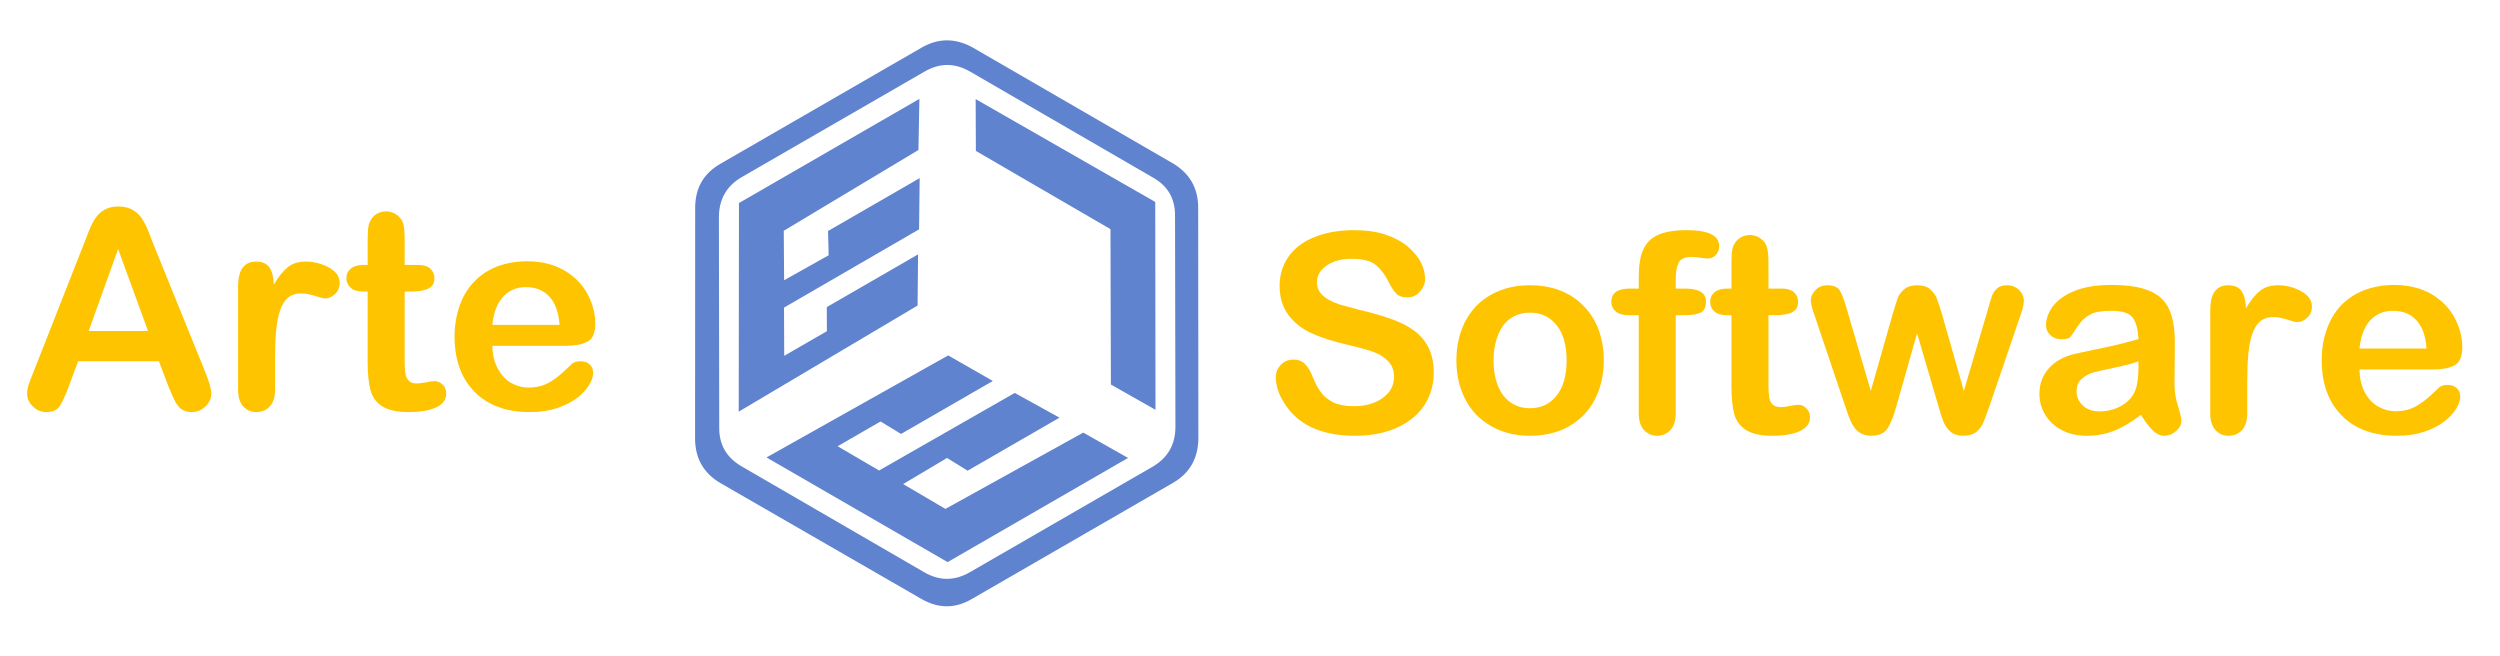
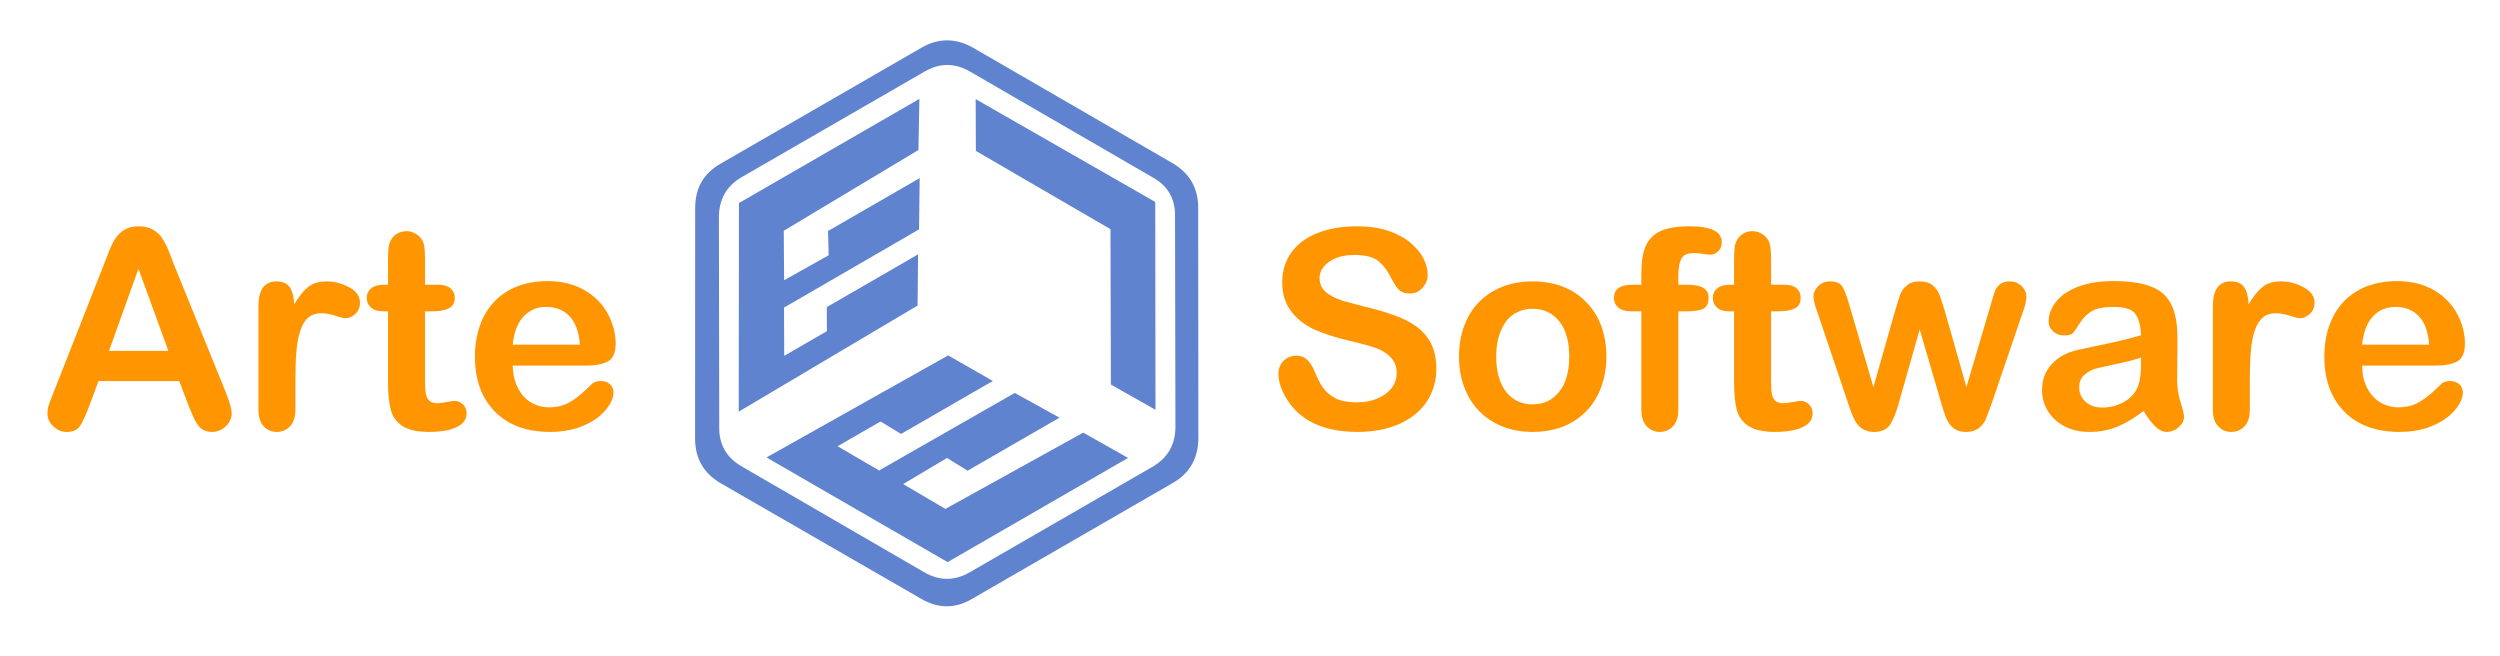
<svg xmlns="http://www.w3.org/2000/svg" viewBox="251.2 38.6 1923.4 504.7">
-   <g transform="matrix(1.211293, 0, 0, 1.211293, -264.0589, 21.34488)" style="">
-     <path d="M 532.3 259.5 L 526.3 243.7 L 475 243.7 L 469 259.9 C 466.6 266.2 464.6 270.4 463 272.6 C 461.3 274.8 458.6 276 454.8 276 C 451.6 276 448.7 274.8 446.3 272.4 C 443.8 270.1 442.6 267.4 442.6 264.4 C 442.6 262.7 442.8 260.9 443.4 259.1 C 444 257.2 444.9 254.7 446.3 251.4 L 478.5 169.5 C 479.5 167.1 480.6 164.3 481.8 161 C 483.1 157.7 484.5 154.9 486 152.8 C 487.4 150.6 489.4 148.8 491.7 147.5 C 494.1 146.1 497.1 145.4 500.6 145.4 C 504.1 145.4 507.1 146.1 509.5 147.5 C 511.9 148.8 513.8 150.6 515.3 152.7 C 516.7 154.8 517.9 157.1 519 159.5 C 520 162 521.2 165.2 522.8 169.3 L 555.8 250.7 C 558.3 256.9 559.6 261.4 559.6 264.2 C 559.6 267.2 558.4 269.9 556 272.3 C 553.5 274.7 550.6 276 547.1 276 C 545.1 276 543.4 275.6 542 274.9 C 540.5 274.2 539.3 273.2 538.4 271.9 C 537.4 270.7 536.3 268.8 535.2 266.3 C 534.1 263.7 533.1 261.5 532.3 259.5 Z M 481.7 224.5 L 519.4 224.5 L 500.4 172.4 Z" style="white-space: pre; fill: rgb(255, 196, 0);" />
-     <path d="M 745 202.7 C 748.7 198.6 753.6 196.6 759.4 196.6 C 765.5 196.6 770.5 198.6 774.3 202.6 C 778 206.6 780.2 212.6 780.8 220.6 L 738.1 220.6 C 738.9 212.7 741.2 206.7 745 202.7 Z M 798.4 231.3 C 801.8 229.6 803.5 225.7 803.5 219.8 C 803.5 213.5 801.8 207.2 798.6 201.1 C 795.3 194.9 790.4 189.9 783.8 186 C 777.2 182.2 769.4 180.2 760.2 180.2 C 753.1 180.2 746.7 181.4 740.9 183.6 C 735.1 185.9 730.2 189.2 726.3 193.4 C 722.3 197.6 719.3 202.7 717.2 208.7 C 715.2 214.6 714.1 221.1 714.1 228 C 714.1 242.8 718.3 254.4 726.7 263 C 735.1 271.6 746.8 276 761.9 276 C 768.5 276 774.3 275.1 779.4 273.4 C 784.5 271.6 788.7 269.5 792.1 266.9 C 795.4 264.3 797.9 261.5 799.6 258.7 C 801.3 255.9 802.1 253.4 802.1 251.2 C 802.1 248.8 801.4 247 799.9 245.7 C 798.4 244.3 796.4 243.7 794 243.7 C 791.8 243.7 790.1 244.2 788.8 245.2 C 785.9 248 783.5 250.2 781.7 251.8 C 779.9 253.4 777.9 254.9 775.7 256.3 C 773.5 257.7 771.2 258.7 768.9 259.4 C 766.6 260 764 260.4 761.2 260.4 C 757 260.4 753.2 259.3 749.7 257.3 C 746.2 255.2 743.5 252.1 741.4 248.1 C 739.3 244 738.2 239.3 738.1 233.9 L 784.1 233.9 C 790.3 233.9 795 233.1 798.4 231.3 Z" style="white-space: pre; fill: rgb(255, 196, 0);" />
-     <path d="M 656.3 182.5 L 658.9 182.5 L 658.9 168.3 C 658.9 164.6 659 161.6 659.2 159.4 C 659.4 157.3 660 155.4 660.9 153.9 C 661.8 152.3 663.1 151 664.8 150 C 666.6 149 668.5 148.5 670.6 148.5 C 673.6 148.5 676.3 149.6 678.7 151.8 C 680.3 153.3 681.3 155.1 681.8 157.3 C 682.2 159.4 682.4 162.5 682.4 166.5 L 682.4 182.5 L 691 182.5 C 694.3 182.5 696.9 183.3 698.6 184.8 C 700.4 186.4 701.3 188.4 701.3 190.9 C 701.3 194.1 700 196.3 697.5 197.5 C 695 198.8 691.4 199.4 686.8 199.4 L 682.4 199.4 L 682.4 242.6 C 682.4 246.3 682.5 249.1 682.8 251.1 C 683.1 253.1 683.7 254.7 684.9 255.9 C 686 257.2 687.8 257.8 690.3 257.8 C 691.7 257.8 693.6 257.5 695.9 257.1 C 698.3 256.6 700.1 256.3 701.4 256.3 C 703.3 256.3 705 257.1 706.6 258.6 C 708.1 260.1 708.8 262 708.8 264.2 C 708.8 268 706.8 270.9 702.6 272.9 C 698.5 274.9 692.6 276 684.8 276 C 677.5 276 671.9 274.7 668.1 272.3 C 664.3 269.8 661.8 266.4 660.7 262 C 659.5 257.6 658.9 251.8 658.9 244.5 L 658.9 199.4 L 655.8 199.4 C 652.4 199.4 649.8 198.6 648.1 197 C 646.3 195.4 645.4 193.4 645.4 190.9 C 645.4 188.4 646.3 186.4 648.2 184.8 C 650.1 183.3 652.8 182.5 656.3 182.5 Z" style="white-space: pre; fill: rgb(255, 196, 0);" />
-     <path d="M 600.1 242 L 600.1 261.7 C 600.1 266.4 599 270 596.7 272.4 C 594.5 274.8 591.6 276 588.2 276 C 584.8 276 582 274.7 579.8 272.3 C 577.7 269.9 576.6 266.4 576.6 261.7 L 576.6 196.2 C 576.6 185.7 580.4 180.4 588 180.4 C 591.9 180.4 594.7 181.6 596.5 184.1 C 598.2 186.6 599.1 190.2 599.3 195 C 602.1 190.2 605 186.6 608 184.1 C 610.9 181.6 614.9 180.4 619.8 180.4 C 624.7 180.4 629.5 181.6 634.2 184.1 C 638.8 186.6 641.1 189.8 641.1 193.9 C 641.1 196.8 640.1 199.2 638.2 201 C 636.2 202.9 634.1 203.8 631.8 203.8 C 630.9 203.8 628.8 203.3 625.5 202.2 C 622.2 201.2 619.3 200.6 616.8 200.6 C 613.3 200.6 610.5 201.5 608.3 203.3 C 606.2 205.1 604.5 207.8 603.3 211.4 C 602.1 214.9 601.2 219.2 600.8 224.1 C 600.3 229 600.1 235 600.1 242 Z" style="white-space: pre; fill: rgb(255, 196, 0);" />
+   <g transform="matrix(1.211293, 0, 0, 1.211293, -248.4047, 36.58314)" style="">
+     <path d="M 532.3 259.5 L 526.3 243.7 L 475 243.7 L 469 259.9 C 466.6 266.2 464.6 270.4 463 272.6 C 461.3 274.8 458.6 276 454.8 276 C 451.6 276 448.7 274.8 446.3 272.4 C 443.8 270.1 442.6 267.4 442.6 264.4 C 442.6 262.7 442.8 260.9 443.4 259.1 C 444 257.2 444.9 254.7 446.3 251.4 L 478.5 169.5 C 479.5 167.1 480.6 164.3 481.8 161 C 483.1 157.7 484.5 154.9 486 152.8 C 487.4 150.6 489.4 148.8 491.7 147.5 C 494.1 146.1 497.1 145.4 500.6 145.4 C 504.1 145.4 507.1 146.1 509.5 147.5 C 511.9 148.8 513.8 150.6 515.3 152.7 C 516.7 154.8 517.9 157.1 519 159.5 C 520 162 521.2 165.2 522.8 169.3 L 555.8 250.7 C 558.3 256.9 559.6 261.4 559.6 264.2 C 559.6 267.2 558.4 269.9 556 272.3 C 553.5 274.7 550.6 276 547.1 276 C 545.1 276 543.4 275.6 542 274.9 C 540.5 274.2 539.3 273.2 538.4 271.9 C 537.4 270.7 536.3 268.8 535.2 266.3 C 534.1 263.7 533.1 261.5 532.3 259.5 Z M 481.7 224.5 L 519.4 224.5 L 500.4 172.4 Z" style="white-space: pre; fill: rgb(255, 149, 0);" />
+     <path d="M 745 202.7 C 748.7 198.6 753.6 196.6 759.4 196.6 C 765.5 196.6 770.5 198.6 774.3 202.6 C 778 206.6 780.2 212.6 780.8 220.6 L 738.1 220.6 C 738.9 212.7 741.2 206.7 745 202.7 Z M 798.4 231.3 C 801.8 229.6 803.5 225.7 803.5 219.8 C 803.5 213.5 801.8 207.2 798.6 201.1 C 795.3 194.9 790.4 189.9 783.8 186 C 777.2 182.2 769.4 180.2 760.2 180.2 C 753.1 180.2 746.7 181.4 740.9 183.6 C 735.1 185.9 730.2 189.2 726.3 193.4 C 722.3 197.6 719.3 202.7 717.2 208.7 C 715.2 214.6 714.1 221.1 714.1 228 C 714.1 242.8 718.3 254.4 726.7 263 C 735.1 271.6 746.8 276 761.9 276 C 768.5 276 774.3 275.1 779.4 273.4 C 784.5 271.6 788.7 269.5 792.1 266.9 C 795.4 264.3 797.9 261.5 799.6 258.7 C 801.3 255.9 802.1 253.4 802.1 251.2 C 802.1 248.8 801.4 247 799.9 245.7 C 798.4 244.3 796.4 243.7 794 243.7 C 791.8 243.7 790.1 244.2 788.8 245.2 C 785.9 248 783.5 250.2 781.7 251.8 C 779.9 253.4 777.9 254.9 775.7 256.3 C 773.5 257.7 771.2 258.7 768.9 259.4 C 766.6 260 764 260.4 761.2 260.4 C 757 260.4 753.2 259.3 749.7 257.3 C 746.2 255.2 743.5 252.1 741.4 248.1 C 739.3 244 738.2 239.3 738.1 233.9 L 784.1 233.9 C 790.3 233.9 795 233.1 798.4 231.3 Z" style="white-space: pre; fill: rgb(255, 149, 0);" />
+     <path d="M 656.3 182.5 L 658.9 182.5 L 658.9 168.3 C 658.9 164.6 659 161.6 659.2 159.4 C 659.4 157.3 660 155.4 660.9 153.9 C 661.8 152.3 663.1 151 664.8 150 C 666.6 149 668.5 148.5 670.6 148.5 C 673.6 148.5 676.3 149.6 678.7 151.8 C 680.3 153.3 681.3 155.1 681.8 157.3 C 682.2 159.4 682.4 162.5 682.4 166.5 L 682.4 182.5 L 691 182.5 C 694.3 182.5 696.9 183.3 698.6 184.8 C 700.4 186.4 701.3 188.4 701.3 190.9 C 701.3 194.1 700 196.3 697.5 197.5 C 695 198.8 691.4 199.4 686.8 199.4 L 682.4 199.4 L 682.4 242.6 C 682.4 246.3 682.5 249.1 682.8 251.1 C 683.1 253.1 683.7 254.7 684.9 255.9 C 686 257.2 687.8 257.8 690.3 257.8 C 691.7 257.8 693.6 257.5 695.9 257.1 C 698.3 256.6 700.1 256.3 701.4 256.3 C 703.3 256.3 705 257.1 706.6 258.6 C 708.1 260.1 708.8 262 708.8 264.2 C 708.8 268 706.8 270.9 702.6 272.9 C 698.5 274.9 692.6 276 684.8 276 C 677.5 276 671.9 274.7 668.1 272.3 C 664.3 269.8 661.8 266.4 660.7 262 C 659.5 257.6 658.9 251.8 658.9 244.5 L 658.9 199.4 L 655.8 199.4 C 652.4 199.4 649.8 198.6 648.1 197 C 646.3 195.4 645.4 193.4 645.4 190.9 C 645.4 188.4 646.3 186.4 648.2 184.8 C 650.1 183.3 652.8 182.5 656.3 182.5 Z" style="white-space: pre; fill: rgb(255, 149, 0);" />
+     <path d="M 600.1 242 L 600.1 261.7 C 600.1 266.4 599 270 596.7 272.4 C 594.5 274.8 591.6 276 588.2 276 C 584.8 276 582 274.7 579.8 272.3 C 577.7 269.9 576.6 266.4 576.6 261.7 L 576.6 196.2 C 576.6 185.7 580.4 180.4 588 180.4 C 591.9 180.4 594.7 181.6 596.5 184.1 C 598.2 186.6 599.1 190.2 599.3 195 C 602.1 190.2 605 186.6 608 184.1 C 610.9 181.6 614.9 180.4 619.8 180.4 C 624.7 180.4 629.5 181.6 634.2 184.1 C 638.8 186.6 641.1 189.8 641.1 193.9 C 641.1 196.8 640.1 199.2 638.2 201 C 636.2 202.9 634.1 203.8 631.8 203.8 C 630.9 203.8 628.8 203.3 625.5 202.2 C 622.2 201.2 619.3 200.6 616.8 200.6 C 613.3 200.6 610.5 201.5 608.3 203.3 C 606.2 205.1 604.5 207.8 603.3 211.4 C 602.1 214.9 601.2 219.2 600.8 224.1 C 600.3 229 600.1 235 600.1 242 Z" style="white-space: pre; fill: rgb(255, 149, 0);" />
  </g>
-   <g transform="matrix(1.211293, 0, 0, 1.211293, 185.4859, 39.55307)" style="">
-     <path d="M 1559.7 202.7 C 1563.5 198.6 1568.3 196.6 1574.2 196.6 C 1580.3 196.6 1585.3 198.6 1589 202.6 C 1592.8 206.6 1594.9 212.6 1595.5 220.6 L 1552.9 220.6 C 1553.7 212.7 1556 206.7 1559.7 202.7 Z M 1613.2 231.3 C 1616.5 229.6 1618.2 225.7 1618.2 219.8 C 1618.2 213.5 1616.6 207.2 1613.3 201.1 C 1610.1 194.9 1605.1 189.9 1598.6 186 C 1592 182.2 1584.1 180.2 1574.9 180.2 C 1567.9 180.2 1561.5 181.4 1555.7 183.6 C 1549.9 185.9 1545 189.2 1541 193.4 C 1537.1 197.6 1534.1 202.7 1532 208.7 C 1529.9 214.6 1528.9 221.1 1528.9 228 C 1528.9 242.8 1533.1 254.4 1541.5 263 C 1549.8 271.6 1561.6 276 1576.7 276 C 1583.3 276 1589.1 275.1 1594.2 273.4 C 1599.3 271.6 1603.5 269.5 1606.8 266.9 C 1610.2 264.3 1612.7 261.5 1614.4 258.7 C 1616 255.9 1616.9 253.4 1616.9 251.2 C 1616.9 248.8 1616.1 247 1614.6 245.7 C 1613.1 244.3 1611.2 243.7 1608.8 243.7 C 1606.5 243.7 1604.8 244.2 1603.6 245.2 C 1600.7 248 1598.3 250.2 1596.5 251.8 C 1594.6 253.4 1592.6 254.9 1590.4 256.3 C 1588.3 257.7 1586 258.7 1583.7 259.4 C 1581.4 260 1578.8 260.4 1576 260.4 C 1571.8 260.4 1568 259.3 1564.5 257.3 C 1561 255.2 1558.2 252.1 1556.1 248.1 C 1554 244 1553 239.3 1552.9 233.9 L 1598.9 233.9 C 1605 233.9 1609.8 233.1 1613.2 231.3 Z" style="white-space: pre; fill: rgb(255, 196, 0);" />
-     <path d="M 1481.6 242 L 1481.6 261.7 C 1481.6 266.4 1480.5 270 1478.2 272.4 C 1476 274.8 1473.2 276 1469.7 276 C 1466.3 276 1463.5 274.7 1461.4 272.3 C 1459.2 269.9 1458.1 266.4 1458.1 261.7 L 1458.1 196.2 C 1458.1 185.7 1461.9 180.4 1469.5 180.4 C 1473.4 180.4 1476.3 181.6 1478 184.1 C 1479.7 186.6 1480.6 190.2 1480.8 195 C 1483.6 190.2 1486.5 186.6 1489.5 184.1 C 1492.4 181.6 1496.4 180.4 1501.3 180.4 C 1506.2 180.4 1511 181.6 1515.7 184.1 C 1520.3 186.6 1522.7 189.8 1522.7 193.9 C 1522.7 196.8 1521.7 199.2 1519.7 201 C 1517.7 202.9 1515.6 203.8 1513.3 203.8 C 1512.4 203.8 1510.3 203.3 1507 202.2 C 1503.7 201.2 1500.8 200.6 1498.3 200.6 C 1494.8 200.6 1492 201.5 1489.9 203.3 C 1487.7 205.1 1486 207.8 1484.8 211.4 C 1483.6 214.9 1482.7 219.2 1482.3 224.1 C 1481.8 229 1481.6 235 1481.6 242 Z" style="white-space: pre; fill: rgb(255, 196, 0);" />
-     <path d="M 1412.5 232 C 1412.5 240.2 1411.5 246.1 1409.3 249.6 C 1407.5 252.8 1404.6 255.4 1400.7 257.5 C 1396.7 259.5 1392.5 260.5 1387.8 260.5 C 1383.4 260.5 1379.9 259.3 1377.2 256.8 C 1374.5 254.3 1373.2 251.3 1373.2 247.7 C 1373.2 244.3 1374.3 241.6 1376.6 239.7 C 1378.9 237.7 1381.3 236.5 1383.8 235.8 C 1386.4 235.1 1390.9 234.1 1397.5 232.7 C 1404.1 231.3 1409.1 230 1412.5 228.7 Z M 1421.6 272.6 C 1423.9 274.8 1426.3 276 1428.7 276 C 1431.6 276 1434.1 275 1436.4 273 C 1438.7 271 1439.8 268.8 1439.8 266.4 C 1439.8 265 1439.1 261.9 1437.6 257.1 C 1436.1 252.4 1435.4 247.7 1435.4 243.3 C 1435.5 238.6 1435.5 234.3 1435.5 230.5 C 1435.6 226.7 1435.6 222 1435.6 216.5 C 1435.6 207.7 1434.4 200.7 1431.9 195.5 C 1429.5 190.2 1425.3 186.3 1419.4 183.9 C 1413.5 181.4 1405.4 180.2 1395 180.2 C 1385.8 180.2 1378.1 181.5 1371.9 184 C 1365.7 186.5 1361.1 189.8 1358.2 193.7 C 1355.3 197.6 1353.8 201.6 1353.8 205.7 C 1353.8 208.3 1354.8 210.5 1356.7 212.2 C 1358.6 213.9 1360.9 214.7 1363.5 214.7 C 1366.5 214.7 1368.4 214.2 1369.3 213.2 C 1370.1 212.1 1371.7 209.9 1373.8 206.6 C 1376 203.2 1378.6 200.7 1381.6 199.1 C 1384.6 197.4 1389.1 196.6 1395 196.6 C 1402 196.6 1406.6 198 1408.8 200.9 C 1411 203.8 1412.2 208.4 1412.5 214.6 C 1407.6 216 1403 217.2 1398.8 218.2 C 1394.6 219.2 1389.5 220.3 1383.6 221.5 C 1377.7 222.8 1374 223.5 1372.5 223.9 C 1365.4 225.4 1359.8 228.5 1355.7 233 C 1351.6 237.5 1349.6 243 1349.6 249.4 C 1349.6 254.2 1350.8 258.6 1353.3 262.7 C 1355.8 266.8 1359.3 270 1363.8 272.4 C 1368.4 274.8 1373.7 276 1379.7 276 C 1386.3 276 1392.3 274.8 1397.6 272.6 C 1402.9 270.4 1408.4 267.1 1414.1 262.7 C 1416.7 267 1419.2 270.3 1421.6 272.6 Z" style="white-space: pre; fill: rgb(255, 196, 0);" />
-     <path d="M 1227.1 195 L 1242.5 247.5 L 1256.4 198.7 C 1257.9 193.6 1259 190.1 1259.7 188.3 C 1260.4 186.4 1261.8 184.6 1263.8 182.9 C 1265.8 181.2 1268.5 180.4 1271.9 180.4 C 1275.4 180.4 1278.2 181.2 1280.1 182.9 C 1282.1 184.6 1283.5 186.5 1284.3 188.4 C 1285.1 190.4 1286.2 193.9 1287.7 198.7 L 1301.6 247.5 L 1317.1 195 C 1318.1 191.2 1319 188.5 1319.6 186.8 C 1320.2 185.1 1321.3 183.6 1322.8 182.3 C 1324.3 181 1326.4 180.4 1329.2 180.4 C 1332.1 180.4 1334.5 181.4 1336.6 183.3 C 1338.6 185.3 1339.7 187.6 1339.7 190.2 C 1339.7 192.6 1338.8 196.3 1337 201.1 L 1317.8 257.4 C 1316.1 262.2 1314.8 265.7 1313.9 267.8 C 1313 269.9 1311.6 271.8 1309.6 273.5 C 1307.6 275.1 1304.9 276 1301.4 276 C 1297.9 276 1295.1 275.1 1293 273.3 C 1291 271.5 1289.5 269.3 1288.5 266.7 C 1287.5 264.2 1286.5 260.8 1285.3 256.7 L 1271.9 210.9 L 1258.9 256.7 C 1257.2 263 1255.3 267.8 1253.3 271.1 C 1251.3 274.3 1247.8 276 1242.7 276 C 1240.1 276 1237.9 275.4 1236.1 274.4 C 1234.3 273.4 1232.8 272 1231.6 270.1 C 1230.4 268.3 1229.4 266.1 1228.4 263.5 C 1227.5 261 1226.8 258.9 1226.3 257.4 L 1207.3 201.1 C 1205.4 195.9 1204.4 192.2 1204.4 190.2 C 1204.4 187.7 1205.4 185.4 1207.4 183.4 C 1209.4 181.4 1211.9 180.4 1214.8 180.4 C 1218.7 180.4 1221.4 181.5 1222.8 183.7 C 1224.1 185.9 1225.6 189.7 1227.1 195 Z" style="white-space: pre; fill: rgb(255, 196, 0);" />
-     <path d="M 1151.4 182.5 L 1154 182.5 L 1154 168.3 C 1154 164.6 1154.1 161.6 1154.3 159.4 C 1154.5 157.3 1155 155.4 1156 153.9 C 1156.9 152.3 1158.2 151 1159.9 150 C 1161.6 149 1163.6 148.5 1165.7 148.5 C 1168.7 148.5 1171.4 149.6 1173.8 151.8 C 1175.4 153.3 1176.4 155.1 1176.8 157.3 C 1177.3 159.4 1177.5 162.5 1177.5 166.5 L 1177.5 182.5 L 1186.1 182.5 C 1189.4 182.5 1192 183.3 1193.7 184.8 C 1195.5 186.4 1196.3 188.4 1196.3 190.9 C 1196.3 194.1 1195.1 196.3 1192.6 197.5 C 1190.1 198.8 1186.5 199.4 1181.9 199.4 L 1177.5 199.4 L 1177.5 242.6 C 1177.5 246.3 1177.6 249.1 1177.9 251.1 C 1178.1 253.1 1178.8 254.7 1179.9 255.9 C 1181.1 257.2 1182.9 257.8 1185.4 257.8 C 1186.8 257.8 1188.6 257.5 1191 257.1 C 1193.3 256.6 1195.2 256.3 1196.5 256.3 C 1198.4 256.3 1200.1 257.1 1201.6 258.6 C 1203.1 260.1 1203.9 262 1203.9 264.2 C 1203.9 268 1201.8 270.9 1197.7 272.9 C 1193.6 274.9 1187.6 276 1179.9 276 C 1172.5 276 1167 274.7 1163.2 272.3 C 1159.4 269.8 1156.9 266.4 1155.7 262 C 1154.6 257.6 1154 251.8 1154 244.5 L 1154 199.4 L 1150.9 199.4 C 1147.5 199.4 1144.9 198.6 1143.1 197 C 1141.4 195.4 1140.5 193.4 1140.5 190.9 C 1140.5 188.4 1141.4 186.4 1143.3 184.8 C 1145.1 183.3 1147.8 182.5 1151.4 182.5 Z" style="white-space: pre; fill: rgb(255, 196, 0);" />
-     <path d="M 1089.5 182.5 L 1095.1 182.5 L 1095.1 175.4 C 1095.1 168.1 1096 162.2 1097.9 157.9 C 1099.8 153.6 1102.9 150.4 1107.4 148.4 C 1111.8 146.4 1117.9 145.4 1125.7 145.4 C 1139.4 145.4 1146.2 148.8 1146.2 155.5 C 1146.2 157.7 1145.5 159.6 1144.1 161.1 C 1142.6 162.7 1141 163.4 1139 163.4 C 1138.1 163.4 1136.5 163.3 1134.3 162.9 C 1132 162.6 1130.1 162.4 1128.6 162.4 C 1124.3 162.4 1121.6 163.7 1120.4 166.2 C 1119.2 168.6 1118.6 172.2 1118.6 176.9 L 1118.6 182.5 L 1124.4 182.5 C 1133.3 182.5 1137.8 185.2 1137.8 190.6 C 1137.8 194.4 1136.6 196.8 1134.2 197.9 C 1131.8 198.9 1128.6 199.4 1124.4 199.4 L 1118.6 199.4 L 1118.6 261.7 C 1118.6 266.3 1117.5 269.9 1115.3 272.3 C 1113.1 274.7 1110.2 276 1106.7 276 C 1103.4 276 1100.6 274.7 1098.4 272.3 C 1096.2 269.9 1095.1 266.3 1095.1 261.7 L 1095.1 199.4 L 1088.6 199.4 C 1085.1 199.4 1082.4 198.6 1080.6 197.1 C 1078.7 195.5 1077.7 193.4 1077.7 190.9 C 1077.7 185.3 1081.6 182.5 1089.5 182.5 Z" style="white-space: pre; fill: rgb(255, 196, 0);" />
-     <path d="M 1043 250.4 C 1038.8 255.8 1033.1 258.5 1026 258.5 C 1021.3 258.5 1017.2 257.3 1013.7 254.8 C 1010.2 252.4 1007.6 248.9 1005.7 244.3 C 1003.8 239.7 1002.9 234.3 1002.9 228.2 C 1002.9 222 1003.9 216.6 1005.8 211.9 C 1007.7 207.3 1010.3 203.7 1013.8 201.4 C 1017.3 199 1021.4 197.8 1026 197.8 C 1033.1 197.8 1038.8 200.5 1043 205.8 C 1047.2 211.1 1049.3 218.6 1049.3 228.2 C 1049.3 237.6 1047.2 245.1 1043 250.4 Z M 1069.7 208.8 C 1067.5 203 1064.4 197.9 1060.2 193.7 C 1056.1 189.4 1051.2 186.1 1045.4 183.8 C 1039.6 181.5 1033.1 180.4 1026 180.4 C 1019 180.4 1012.6 181.5 1006.8 183.8 C 1001 186.1 996.1 189.3 992 193.5 C 987.9 197.7 984.8 202.7 982.6 208.6 C 980.4 214.5 979.3 221.1 979.3 228.2 C 979.3 235.2 980.4 241.7 982.6 247.5 C 984.7 253.3 987.9 258.4 992 262.7 C 996.2 266.9 1001.1 270.2 1006.8 272.5 C 1012.5 274.8 1018.9 276 1026 276 C 1033.2 276 1039.6 274.8 1045.4 272.6 C 1051.1 270.3 1056 267 1060.2 262.8 C 1064.3 258.5 1067.4 253.5 1069.6 247.5 C 1071.8 241.6 1072.9 235.2 1072.9 228.2 C 1072.9 221.1 1071.8 214.7 1069.7 208.8 Z" style="white-space: pre; fill: rgb(255, 196, 0);" />
-     <path d="M 964.9 235.9 C 964.9 243.6 962.9 250.4 959 256.5 C 955 262.6 949.3 267.3 941.7 270.8 C 934.1 274.2 925.2 276 914.8 276 C 902.3 276 892 273.6 884 268.9 C 878.2 265.5 873.6 261 870 255.3 C 866.4 249.7 864.6 244.2 864.6 238.8 C 864.6 235.8 865.7 233.1 867.8 230.9 C 870 228.7 872.7 227.6 876 227.6 C 878.7 227.6 881 228.4 882.9 230.2 C 884.7 231.9 886.3 234.4 887.7 237.8 C 889.3 241.8 891 245.2 892.9 247.9 C 894.7 250.6 897.4 252.8 900.7 254.6 C 904.1 256.3 908.6 257.2 914.1 257.2 C 921.7 257.2 927.8 255.4 932.6 251.9 C 937.3 248.4 939.7 244 939.7 238.7 C 939.7 234.5 938.4 231.1 935.8 228.5 C 933.3 225.9 930 223.9 925.9 222.5 C 921.9 221.1 916.5 219.7 909.7 218.1 C 900.6 216 893 213.5 886.9 210.7 C 880.8 207.8 876 203.9 872.4 199 C 868.8 194.1 867 188 867 180.7 C 867 173.8 868.9 167.6 872.7 162.2 C 876.5 156.8 881.9 152.7 889.1 149.8 C 896.3 146.9 904.7 145.4 914.4 145.4 C 922.2 145.4 928.9 146.4 934.5 148.3 C 940.2 150.3 944.9 152.8 948.6 156 C 952.3 159.2 955.1 162.5 956.8 166 C 958.5 169.5 959.4 172.9 959.4 176.3 C 959.4 179.3 958.3 182 956.1 184.5 C 954 186.9 951.3 188.1 948.1 188.1 C 945.2 188.1 942.9 187.4 941.4 186 C 939.9 184.5 938.2 182.1 936.5 178.8 C 934.2 174 931.4 170.3 928.2 167.6 C 925 164.9 919.8 163.6 912.7 163.6 C 906.1 163.6 900.8 165.1 896.7 168 C 892.7 170.9 890.7 174.3 890.7 178.4 C 890.7 180.9 891.4 183.1 892.7 185 C 894.1 186.8 896 188.4 898.4 189.7 C 900.8 191 903.3 192 905.7 192.8 C 908.2 193.5 912.3 194.6 918 196.1 C 925.1 197.7 931.5 199.6 937.3 201.6 C 943.1 203.6 948 206 952 208.9 C 956.1 211.8 959.2 215.4 961.5 219.8 C 963.7 224.2 964.9 229.6 964.9 235.9 Z" style="white-space: pre; fill: rgb(255, 196, 0);" />
+   <g transform="matrix(1.211293, 0, 0, 1.211293, 187.4951, 36.58314)" style="">
+     <path d="M 1559.7 202.7 C 1563.5 198.6 1568.3 196.6 1574.2 196.6 C 1580.3 196.6 1585.3 198.6 1589 202.6 C 1592.8 206.6 1594.9 212.6 1595.5 220.6 L 1552.9 220.6 C 1553.7 212.7 1556 206.7 1559.7 202.7 Z M 1613.2 231.3 C 1616.5 229.6 1618.2 225.7 1618.2 219.8 C 1618.2 213.5 1616.6 207.2 1613.3 201.1 C 1610.1 194.9 1605.1 189.9 1598.6 186 C 1592 182.2 1584.1 180.2 1574.9 180.2 C 1567.9 180.2 1561.5 181.4 1555.7 183.6 C 1549.9 185.9 1545 189.2 1541 193.4 C 1537.1 197.6 1534.1 202.7 1532 208.7 C 1529.9 214.6 1528.9 221.1 1528.9 228 C 1528.9 242.8 1533.1 254.4 1541.5 263 C 1549.8 271.6 1561.6 276 1576.7 276 C 1583.3 276 1589.1 275.1 1594.2 273.4 C 1599.3 271.6 1603.5 269.5 1606.8 266.9 C 1610.2 264.3 1612.7 261.5 1614.4 258.7 C 1616 255.9 1616.9 253.4 1616.9 251.2 C 1616.9 248.8 1616.1 247 1614.6 245.7 C 1613.1 244.3 1611.2 243.7 1608.8 243.7 C 1606.5 243.7 1604.8 244.2 1603.6 245.2 C 1600.7 248 1598.3 250.2 1596.5 251.8 C 1594.6 253.4 1592.6 254.9 1590.4 256.3 C 1588.3 257.7 1586 258.7 1583.7 259.4 C 1581.4 260 1578.8 260.4 1576 260.4 C 1571.8 260.4 1568 259.3 1564.5 257.3 C 1561 255.2 1558.2 252.1 1556.1 248.1 C 1554 244 1553 239.3 1552.9 233.9 L 1598.9 233.9 C 1605 233.9 1609.8 233.1 1613.2 231.3 Z" style="white-space: pre; fill: rgb(255, 149, 0);" />
+     <path d="M 1481.6 242 L 1481.6 261.7 C 1481.6 266.4 1480.5 270 1478.2 272.4 C 1476 274.8 1473.2 276 1469.7 276 C 1466.3 276 1463.5 274.7 1461.4 272.3 C 1459.2 269.9 1458.1 266.4 1458.1 261.7 L 1458.1 196.2 C 1458.1 185.7 1461.9 180.4 1469.5 180.4 C 1473.4 180.4 1476.3 181.6 1478 184.1 C 1479.7 186.6 1480.6 190.2 1480.8 195 C 1483.6 190.2 1486.5 186.6 1489.5 184.1 C 1492.4 181.6 1496.4 180.4 1501.3 180.4 C 1506.2 180.4 1511 181.6 1515.7 184.1 C 1520.3 186.6 1522.7 189.8 1522.7 193.9 C 1522.7 196.8 1521.7 199.2 1519.7 201 C 1517.7 202.9 1515.6 203.8 1513.3 203.8 C 1512.4 203.8 1510.3 203.3 1507 202.2 C 1503.7 201.2 1500.8 200.6 1498.3 200.6 C 1494.8 200.6 1492 201.5 1489.9 203.3 C 1487.7 205.1 1486 207.8 1484.8 211.4 C 1483.6 214.9 1482.7 219.2 1482.3 224.1 C 1481.8 229 1481.6 235 1481.6 242 Z" style="white-space: pre; fill: rgb(255, 149, 0);" />
+     <path d="M 1412.5 232 C 1412.5 240.2 1411.5 246.1 1409.3 249.6 C 1407.5 252.8 1404.6 255.4 1400.7 257.5 C 1396.7 259.5 1392.5 260.5 1387.8 260.5 C 1383.4 260.5 1379.9 259.3 1377.2 256.8 C 1374.5 254.3 1373.2 251.3 1373.2 247.7 C 1373.2 244.3 1374.3 241.6 1376.6 239.7 C 1378.9 237.7 1381.3 236.5 1383.8 235.8 C 1386.4 235.1 1390.9 234.1 1397.5 232.7 C 1404.1 231.3 1409.1 230 1412.5 228.7 Z M 1421.6 272.6 C 1423.9 274.8 1426.3 276 1428.7 276 C 1431.6 276 1434.1 275 1436.4 273 C 1438.7 271 1439.8 268.8 1439.8 266.4 C 1439.8 265 1439.1 261.9 1437.6 257.1 C 1436.1 252.4 1435.4 247.7 1435.4 243.3 C 1435.5 238.6 1435.5 234.3 1435.5 230.5 C 1435.6 226.7 1435.6 222 1435.6 216.5 C 1435.6 207.7 1434.4 200.7 1431.9 195.5 C 1429.5 190.2 1425.3 186.3 1419.4 183.9 C 1413.5 181.4 1405.4 180.2 1395 180.2 C 1385.8 180.2 1378.1 181.5 1371.9 184 C 1365.7 186.5 1361.1 189.8 1358.2 193.7 C 1355.3 197.6 1353.8 201.6 1353.8 205.7 C 1353.8 208.3 1354.8 210.5 1356.7 212.2 C 1358.6 213.9 1360.9 214.7 1363.5 214.7 C 1366.5 214.7 1368.4 214.2 1369.3 213.2 C 1370.1 212.1 1371.7 209.9 1373.8 206.6 C 1376 203.2 1378.6 200.7 1381.6 199.1 C 1384.6 197.4 1389.1 196.6 1395 196.6 C 1402 196.6 1406.6 198 1408.8 200.9 C 1411 203.8 1412.2 208.4 1412.5 214.6 C 1407.6 216 1403 217.2 1398.8 218.2 C 1394.6 219.2 1389.5 220.3 1383.6 221.5 C 1377.7 222.8 1374 223.5 1372.5 223.9 C 1365.4 225.4 1359.8 228.5 1355.7 233 C 1351.6 237.5 1349.6 243 1349.6 249.4 C 1349.6 254.2 1350.8 258.6 1353.3 262.7 C 1355.8 266.8 1359.3 270 1363.8 272.4 C 1368.4 274.8 1373.7 276 1379.7 276 C 1386.3 276 1392.3 274.8 1397.6 272.6 C 1402.9 270.4 1408.4 267.1 1414.1 262.7 C 1416.7 267 1419.2 270.3 1421.6 272.6 Z" style="white-space: pre; fill: rgb(255, 149, 0);" />
+     <path d="M 1227.1 195 L 1242.5 247.5 L 1256.4 198.7 C 1257.9 193.6 1259 190.1 1259.7 188.3 C 1260.4 186.4 1261.8 184.6 1263.8 182.9 C 1265.8 181.2 1268.5 180.4 1271.9 180.4 C 1275.4 180.4 1278.2 181.2 1280.1 182.9 C 1282.1 184.6 1283.5 186.5 1284.3 188.4 C 1285.1 190.4 1286.2 193.9 1287.7 198.7 L 1301.6 247.5 L 1317.1 195 C 1318.1 191.2 1319 188.5 1319.6 186.8 C 1320.2 185.1 1321.3 183.6 1322.8 182.3 C 1324.3 181 1326.4 180.4 1329.2 180.4 C 1332.1 180.4 1334.5 181.4 1336.6 183.3 C 1338.6 185.3 1339.7 187.6 1339.7 190.2 C 1339.7 192.6 1338.8 196.3 1337 201.1 L 1317.8 257.4 C 1316.1 262.2 1314.8 265.7 1313.9 267.8 C 1313 269.9 1311.6 271.8 1309.6 273.5 C 1307.6 275.1 1304.9 276 1301.4 276 C 1297.9 276 1295.1 275.1 1293 273.3 C 1291 271.5 1289.5 269.3 1288.5 266.7 C 1287.5 264.2 1286.5 260.8 1285.3 256.7 L 1271.9 210.9 L 1258.9 256.7 C 1257.2 263 1255.3 267.8 1253.3 271.1 C 1251.3 274.3 1247.8 276 1242.7 276 C 1240.1 276 1237.9 275.4 1236.1 274.4 C 1234.3 273.4 1232.8 272 1231.6 270.1 C 1230.4 268.3 1229.4 266.1 1228.4 263.5 C 1227.5 261 1226.8 258.9 1226.3 257.4 L 1207.3 201.1 C 1205.4 195.9 1204.4 192.2 1204.4 190.2 C 1204.4 187.7 1205.4 185.4 1207.4 183.4 C 1209.4 181.4 1211.9 180.4 1214.8 180.4 C 1218.7 180.4 1221.4 181.5 1222.8 183.7 C 1224.1 185.9 1225.6 189.7 1227.1 195 Z" style="white-space: pre; fill: rgb(255, 149, 0);" />
+     <path d="M 1151.4 182.5 L 1154 182.5 L 1154 168.3 C 1154 164.6 1154.1 161.6 1154.3 159.4 C 1154.5 157.3 1155 155.4 1156 153.9 C 1156.9 152.3 1158.2 151 1159.9 150 C 1161.6 149 1163.6 148.5 1165.7 148.5 C 1168.7 148.5 1171.4 149.6 1173.8 151.8 C 1175.4 153.3 1176.4 155.1 1176.8 157.3 C 1177.3 159.4 1177.5 162.5 1177.5 166.5 L 1177.5 182.5 L 1186.1 182.5 C 1189.4 182.5 1192 183.3 1193.7 184.8 C 1195.5 186.4 1196.3 188.4 1196.3 190.9 C 1196.3 194.1 1195.1 196.3 1192.6 197.5 C 1190.1 198.8 1186.5 199.4 1181.9 199.4 L 1177.5 199.4 L 1177.5 242.6 C 1177.5 246.3 1177.6 249.1 1177.9 251.1 C 1178.1 253.1 1178.8 254.7 1179.9 255.9 C 1181.1 257.2 1182.9 257.8 1185.4 257.8 C 1186.8 257.8 1188.6 257.5 1191 257.1 C 1193.3 256.6 1195.2 256.3 1196.5 256.3 C 1198.4 256.3 1200.1 257.1 1201.6 258.6 C 1203.1 260.1 1203.9 262 1203.9 264.2 C 1203.9 268 1201.8 270.9 1197.7 272.9 C 1193.6 274.9 1187.6 276 1179.9 276 C 1172.5 276 1167 274.7 1163.2 272.3 C 1159.4 269.8 1156.9 266.4 1155.7 262 C 1154.6 257.6 1154 251.8 1154 244.5 L 1154 199.4 L 1150.9 199.4 C 1147.5 199.4 1144.9 198.6 1143.1 197 C 1141.4 195.4 1140.5 193.4 1140.5 190.9 C 1140.5 188.4 1141.4 186.4 1143.3 184.8 C 1145.1 183.3 1147.8 182.5 1151.4 182.5 Z" style="white-space: pre; fill: rgb(255, 149, 0);" />
+     <path d="M 1089.5 182.5 L 1095.1 182.5 L 1095.1 175.4 C 1095.1 168.1 1096 162.2 1097.9 157.9 C 1099.8 153.6 1102.9 150.4 1107.4 148.4 C 1111.8 146.4 1117.9 145.4 1125.7 145.4 C 1139.4 145.4 1146.2 148.8 1146.2 155.5 C 1146.2 157.7 1145.5 159.6 1144.1 161.1 C 1142.6 162.7 1141 163.4 1139 163.4 C 1138.1 163.4 1136.5 163.3 1134.3 162.9 C 1132 162.6 1130.1 162.4 1128.6 162.4 C 1124.3 162.4 1121.6 163.7 1120.4 166.2 C 1119.2 168.6 1118.6 172.2 1118.6 176.9 L 1118.6 182.5 L 1124.4 182.5 C 1133.3 182.5 1137.8 185.2 1137.8 190.6 C 1137.8 194.4 1136.6 196.8 1134.2 197.9 C 1131.8 198.9 1128.6 199.4 1124.4 199.4 L 1118.6 199.4 L 1118.6 261.7 C 1118.6 266.3 1117.5 269.9 1115.3 272.3 C 1113.1 274.7 1110.2 276 1106.7 276 C 1103.4 276 1100.6 274.7 1098.4 272.3 C 1096.2 269.9 1095.1 266.3 1095.1 261.7 L 1095.1 199.4 L 1088.6 199.4 C 1085.1 199.4 1082.4 198.6 1080.6 197.1 C 1078.7 195.5 1077.7 193.4 1077.7 190.9 C 1077.7 185.3 1081.6 182.5 1089.5 182.5 Z" style="white-space: pre; fill: rgb(255, 149, 0);" />
+     <path d="M 1043 250.4 C 1038.8 255.8 1033.1 258.5 1026 258.5 C 1021.3 258.5 1017.2 257.3 1013.7 254.8 C 1010.2 252.4 1007.6 248.9 1005.7 244.3 C 1003.8 239.7 1002.9 234.3 1002.9 228.2 C 1002.9 222 1003.9 216.6 1005.8 211.9 C 1007.7 207.3 1010.3 203.7 1013.8 201.4 C 1017.3 199 1021.4 197.8 1026 197.8 C 1033.1 197.8 1038.8 200.5 1043 205.8 C 1047.2 211.1 1049.3 218.6 1049.3 228.2 C 1049.3 237.6 1047.2 245.1 1043 250.4 Z M 1069.7 208.8 C 1067.5 203 1064.4 197.9 1060.2 193.7 C 1056.1 189.4 1051.2 186.1 1045.4 183.8 C 1039.6 181.5 1033.1 180.4 1026 180.4 C 1019 180.4 1012.6 181.5 1006.8 183.8 C 1001 186.1 996.1 189.3 992 193.5 C 987.9 197.7 984.8 202.7 982.6 208.6 C 980.4 214.5 979.3 221.1 979.3 228.2 C 979.3 235.2 980.4 241.7 982.6 247.5 C 984.7 253.3 987.9 258.4 992 262.7 C 996.2 266.9 1001.1 270.2 1006.8 272.5 C 1012.5 274.8 1018.9 276 1026 276 C 1033.2 276 1039.6 274.8 1045.4 272.6 C 1051.1 270.3 1056 267 1060.2 262.8 C 1064.3 258.5 1067.4 253.5 1069.6 247.5 C 1071.8 241.6 1072.9 235.2 1072.9 228.2 C 1072.9 221.1 1071.8 214.7 1069.7 208.8 Z" style="white-space: pre; fill: rgb(255, 149, 0);" />
+     <path d="M 964.9 235.9 C 964.9 243.6 962.9 250.4 959 256.5 C 955 262.6 949.3 267.3 941.7 270.8 C 934.1 274.2 925.2 276 914.8 276 C 902.3 276 892 273.6 884 268.9 C 878.2 265.5 873.6 261 870 255.3 C 866.4 249.7 864.6 244.2 864.6 238.8 C 864.6 235.8 865.7 233.1 867.8 230.9 C 870 228.7 872.7 227.6 876 227.6 C 878.7 227.6 881 228.4 882.9 230.2 C 884.7 231.9 886.3 234.4 887.7 237.8 C 889.3 241.8 891 245.2 892.9 247.9 C 894.7 250.6 897.4 252.8 900.7 254.6 C 904.1 256.3 908.6 257.2 914.1 257.2 C 921.7 257.2 927.8 255.4 932.6 251.9 C 937.3 248.4 939.7 244 939.7 238.7 C 939.7 234.5 938.4 231.1 935.8 228.5 C 933.3 225.9 930 223.9 925.9 222.5 C 921.9 221.1 916.5 219.7 909.7 218.1 C 900.6 216 893 213.5 886.9 210.7 C 880.8 207.8 876 203.9 872.4 199 C 868.8 194.1 867 188 867 180.7 C 867 173.8 868.9 167.6 872.7 162.2 C 876.5 156.8 881.9 152.7 889.1 149.8 C 896.3 146.9 904.7 145.4 914.4 145.4 C 922.2 145.4 928.9 146.4 934.5 148.3 C 940.2 150.3 944.9 152.8 948.6 156 C 952.3 159.2 955.1 162.5 956.8 166 C 958.5 169.5 959.4 172.9 959.4 176.3 C 959.4 179.3 958.3 182 956.1 184.5 C 954 186.9 951.3 188.1 948.1 188.1 C 945.2 188.1 942.9 187.4 941.4 186 C 939.9 184.5 938.2 182.1 936.5 178.8 C 934.2 174 931.4 170.3 928.2 167.6 C 925 164.9 919.8 163.6 912.7 163.6 C 906.1 163.6 900.8 165.1 896.7 168 C 892.7 170.9 890.7 174.3 890.7 178.4 C 890.7 180.9 891.4 183.1 892.7 185 C 894.1 186.8 896 188.4 898.4 189.7 C 900.8 191 903.3 192 905.7 192.8 C 908.2 193.5 912.3 194.6 918 196.1 C 925.1 197.7 931.5 199.6 937.3 201.6 C 943.1 203.6 948 206 952 208.9 C 956.1 211.8 959.2 215.4 961.5 219.8 C 963.7 224.2 964.9 229.6 964.9 235.9 Z" style="white-space: pre; fill: rgb(255, 149, 0);" />
  </g>
  <path d="M 956.2 57.4 Q 977.2 45.3 998.2 57.4 L 1166.3 154.5 Q 1187.3 166.6 1187.3 190.9 L 1187.3 384.9 Q 1187.3 409.2 1166.3 421.3 L 998.2 518.4 Q 977.2 530.5 956.2 518.4 L 788.1 421.3 Q 767.1 409.2 767.1 384.9 L 767.1 190.9 Q 767.1 166.6 788.1 154.5 Z" style="fill: rgb(255, 255, 255);" />
  <path d="M 960.2 499.6 C 973.1 506.9 986 506.9 999.1 499.6 L 1153.8 410.5 C 1166.5 402.6 1172.9 391.5 1172.9 376.5 L 1172.9 197.9 C 1172.9 183 1166.5 172.1 1153.8 164.5 L 999.1 75.1 C 986 67.8 973.1 67.8 960.2 75.1 L 805.6 164.5 C 792.6 172.1 786.2 183 786.2 197.9 L 786.2 376.5 C 786.2 391.5 792.6 402.6 805.6 410.5 M 822.2 399.7 C 810.7 392.9 804.8 382.8 804.8 369.1 L 804.8 207.2 C 804.8 193.6 810.5 183.5 822.2 176.7 L 963.1 95.7 C 974.6 89.1 986.1 88.9 997.6 95.7 L 1138.4 176.7 C 1149.9 183.6 1155.8 193.6 1155.8 207.2 L 1155.8 369.1 C 1155.9 382.8 1150.1 392.9 1138.4 399.7 L 997.6 480.7 C 986.1 487.6 974.6 487.6 963.1 480.7 M 1117.8 392.9 L 1083.2 373.1 L 979.3 432.7 L 875.6 373.2 L 841.6 393.2 L 980.2 473 M 959.5 115.7 L 820.1 196.1 L 820.1 356.4 L 854.2 336.3 L 856.4 215.1 L 889.2 196.5 L 889.7 235.8 L 873.3 244.6 L 873.3 326.2 L 907 305.9 L 907.5 185.7 L 939.6 167.4 L 939.6 205.5 L 923.4 214.4 L 923.4 295.9 L 957.6 276 M 1002.6 274.8 L 1036.5 294.8 L 1036.5 213.7 L 1020.4 204.5 L 1020.4 166.6 L 1052.6 185 L 1052.8 305.1 L 1086.7 325.2 L 1086.7 243.8 L 1070.3 234.9 L 1070.8 195.6 L 1103.9 214.4 L 1105.9 335.2 L 1139.6 355.5 L 1139.6 195.2 L 1000.7 114.8" style="stroke-miterlimit: 1; fill: rgb(96, 131, 207);" transform="matrix(-0.49999, -0.866031, 0.866031, -0.49999, 1220.461, 1279.343)" />
</svg>
